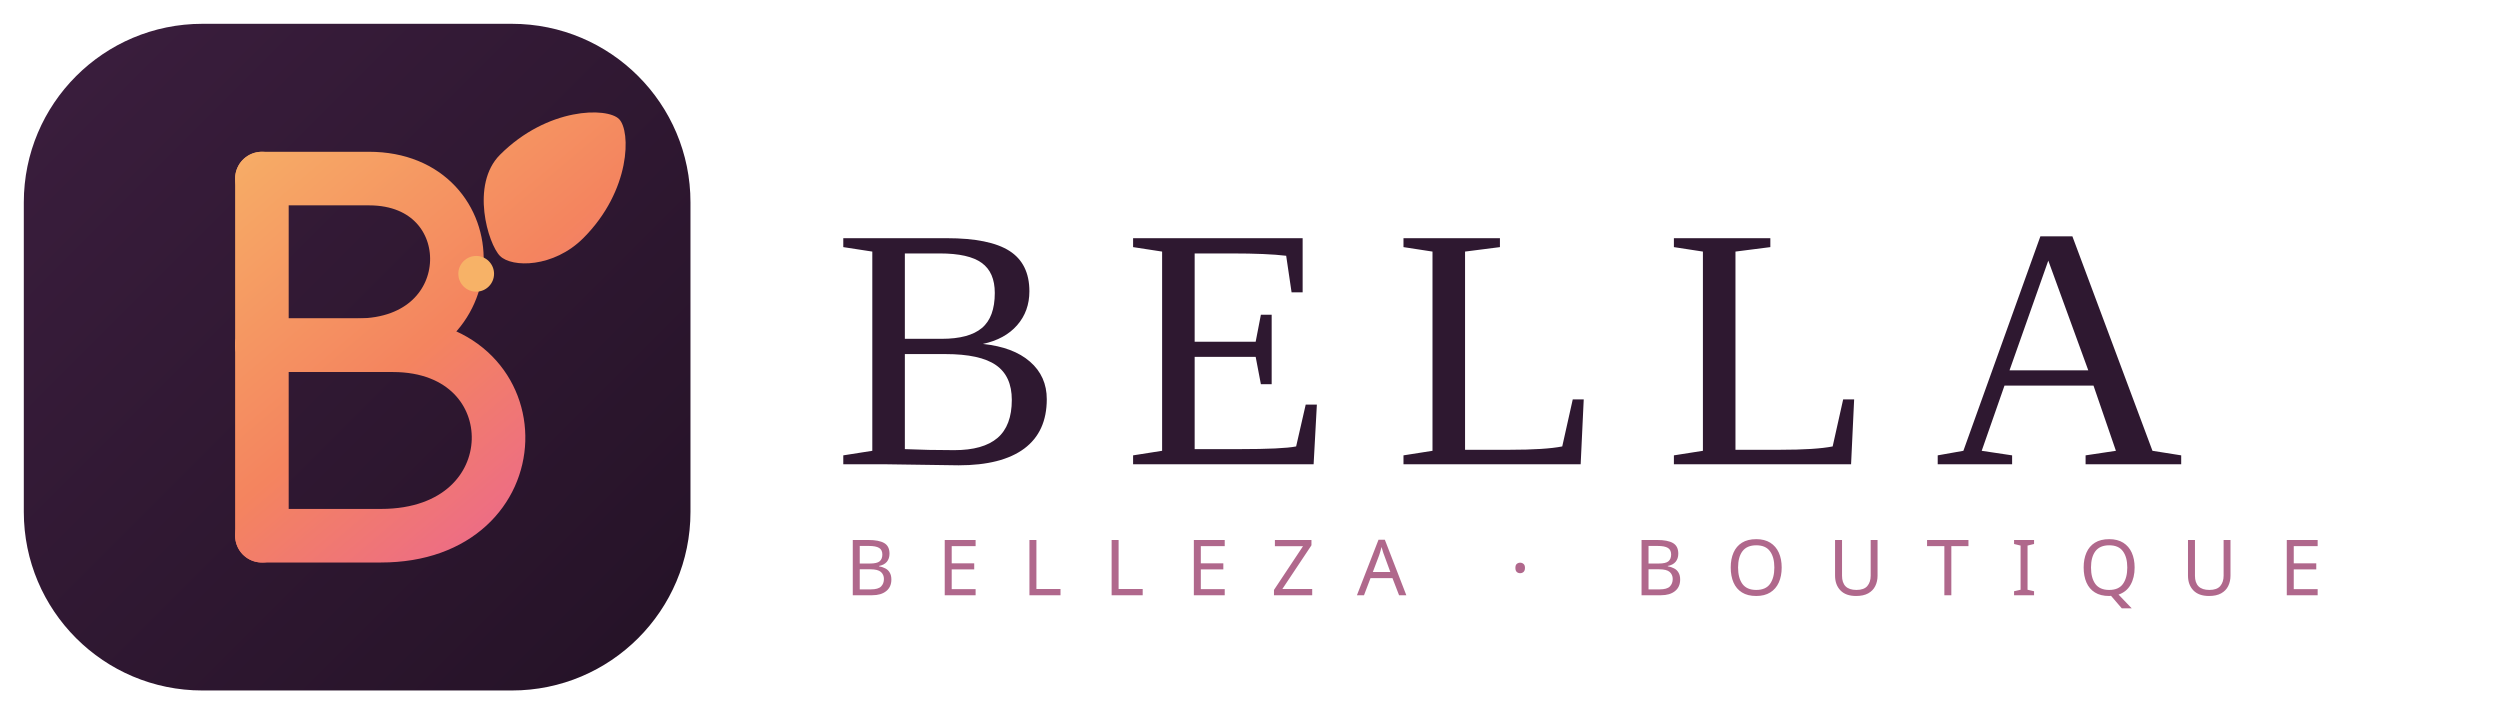
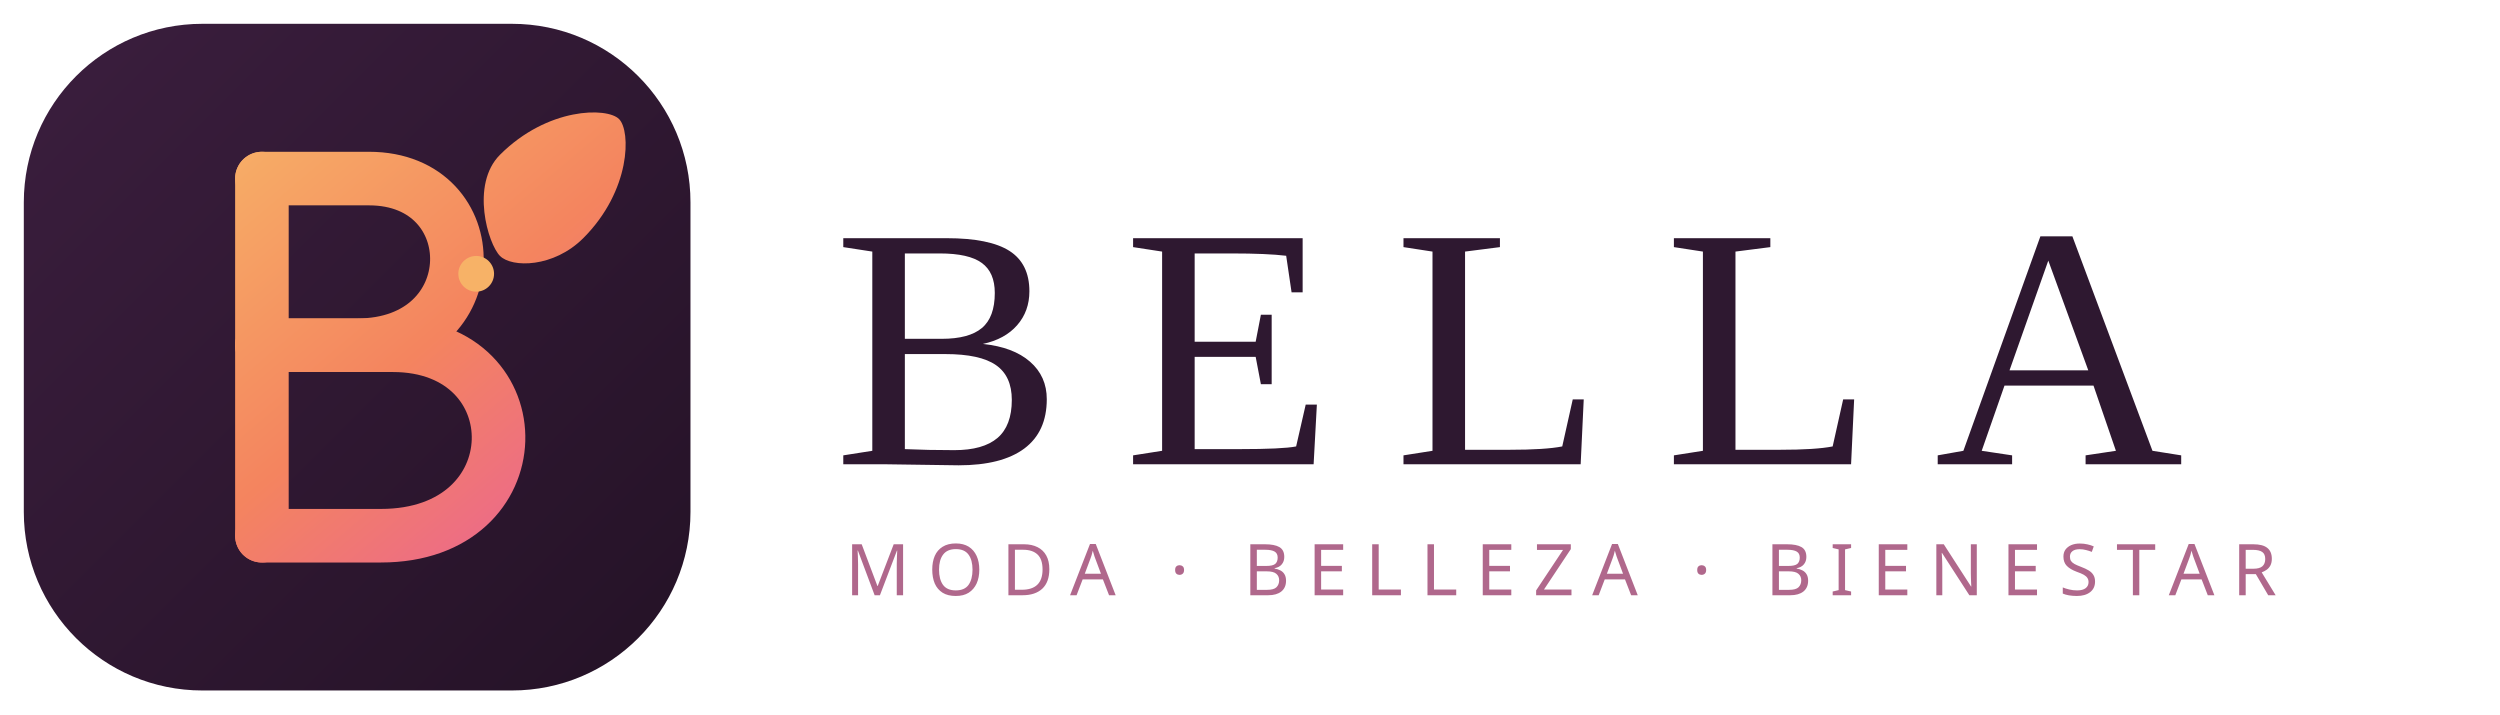
<svg xmlns="http://www.w3.org/2000/svg" viewBox="0 0 420 120" role="img" aria-label="Bella logo">
  <defs>
    <linearGradient id="bg" x1="0" y1="0" x2="1" y2="1">
      <stop offset="0" stop-color="#3B1E3E" />
      <stop offset="1" stop-color="#241226" />
    </linearGradient>
    <linearGradient id="bloom" gradientUnits="userSpaceOnUse" x1="40" y1="18" x2="106" y2="96">
      <stop offset="0" stop-color="#F7B267" />
      <stop offset=".5" stop-color="#F4845F" />
      <stop offset="1" stop-color="#E85D9E" />
    </linearGradient>
  </defs>
  <rect x="4" y="4" width="112" height="112" rx="30" fill="url(#bg)" />
  <path d="M44 30 V90" fill="none" stroke="url(#bloom)" stroke-width="9" stroke-linecap="round" />
  <path d="M44 30 H62 C82 30 82 58 60 58 H44" fill="none" stroke="url(#bloom)" stroke-width="9" stroke-linecap="round" stroke-linejoin="round" />
  <path d="M44 58 H66 C90 58 90 90 64 90 H44" fill="none" stroke="url(#bloom)" stroke-width="9" stroke-linecap="round" stroke-linejoin="round" />
  <path d="M84 26 C92 18 102 18 104 20 C106 22 106 32 98 40 C93 45 86 45 84 43 C82 41 79 31 84 26 Z" fill="url(#bloom)" />
  <circle cx="80" cy="46" r="3" fill="#F7B267" />
  <text x="140" y="78" font-family="Georgia, 'Times New Roman', serif" font-size="58" letter-spacing="10" fill="#2E1830">BELLA</text>
-   <text x="142" y="100" font-family="Verdana, Geneva, sans-serif" font-size="13" letter-spacing="7" fill="#B0688C">BELLEZA · BOUTIQUE</text>
+   <text x="142" y="100" font-family="Verdana, Geneva, sans-serif" font-size="12" letter-spacing="3" fill="#B0688C">MODA · BELLEZA · BIENESTAR</text>
</svg>
